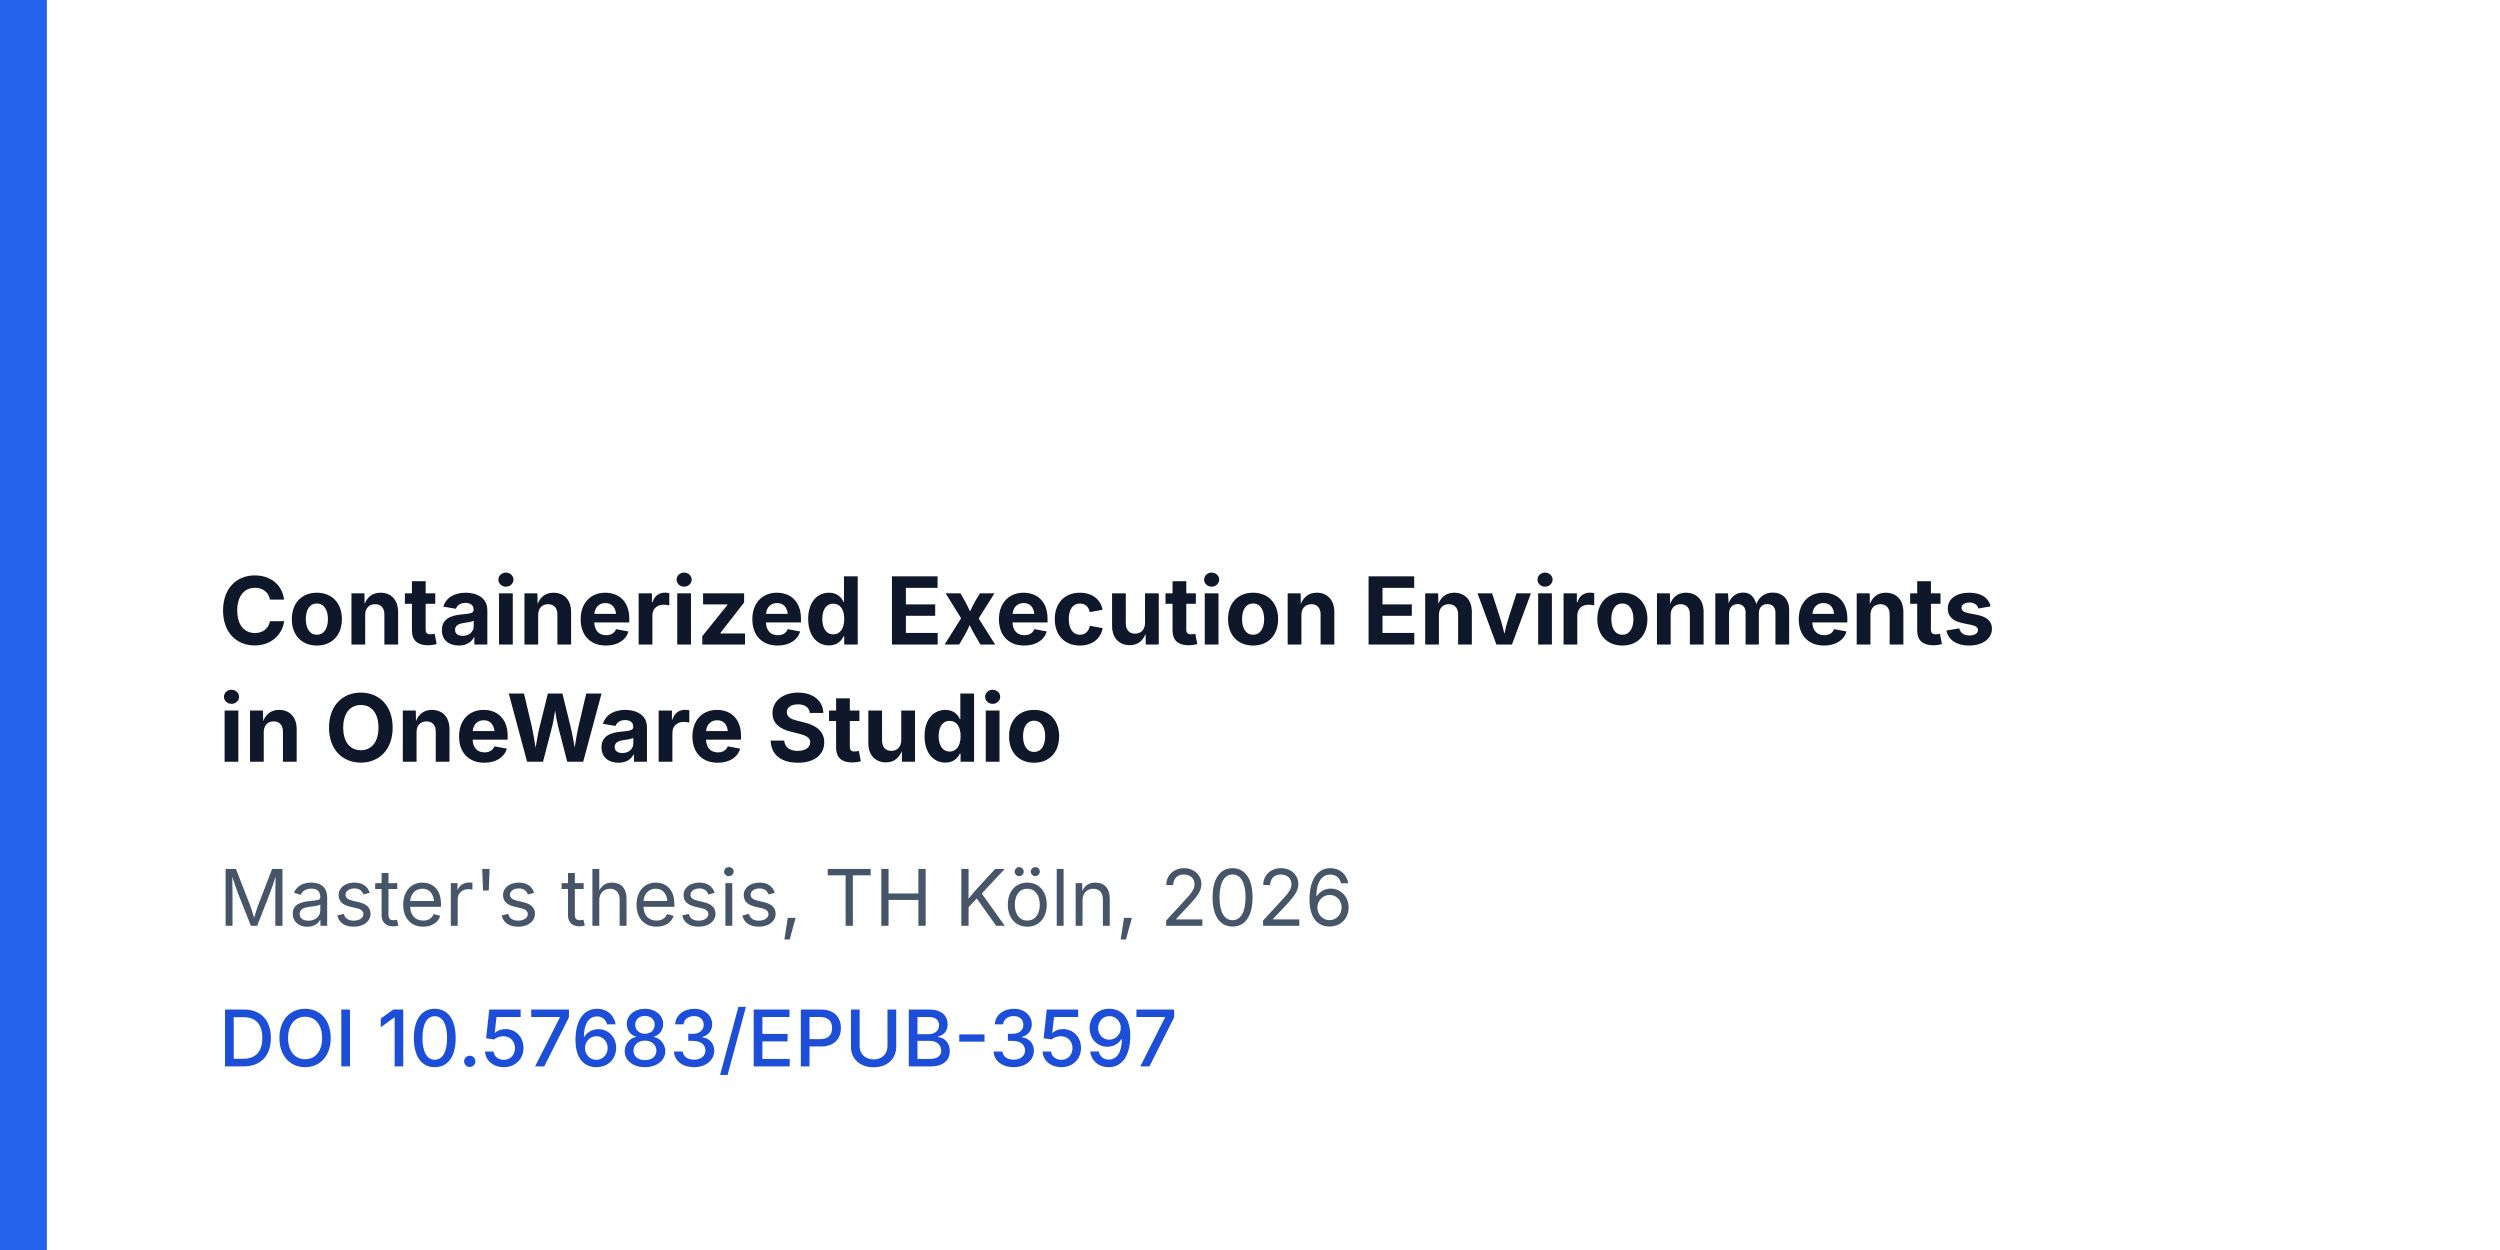
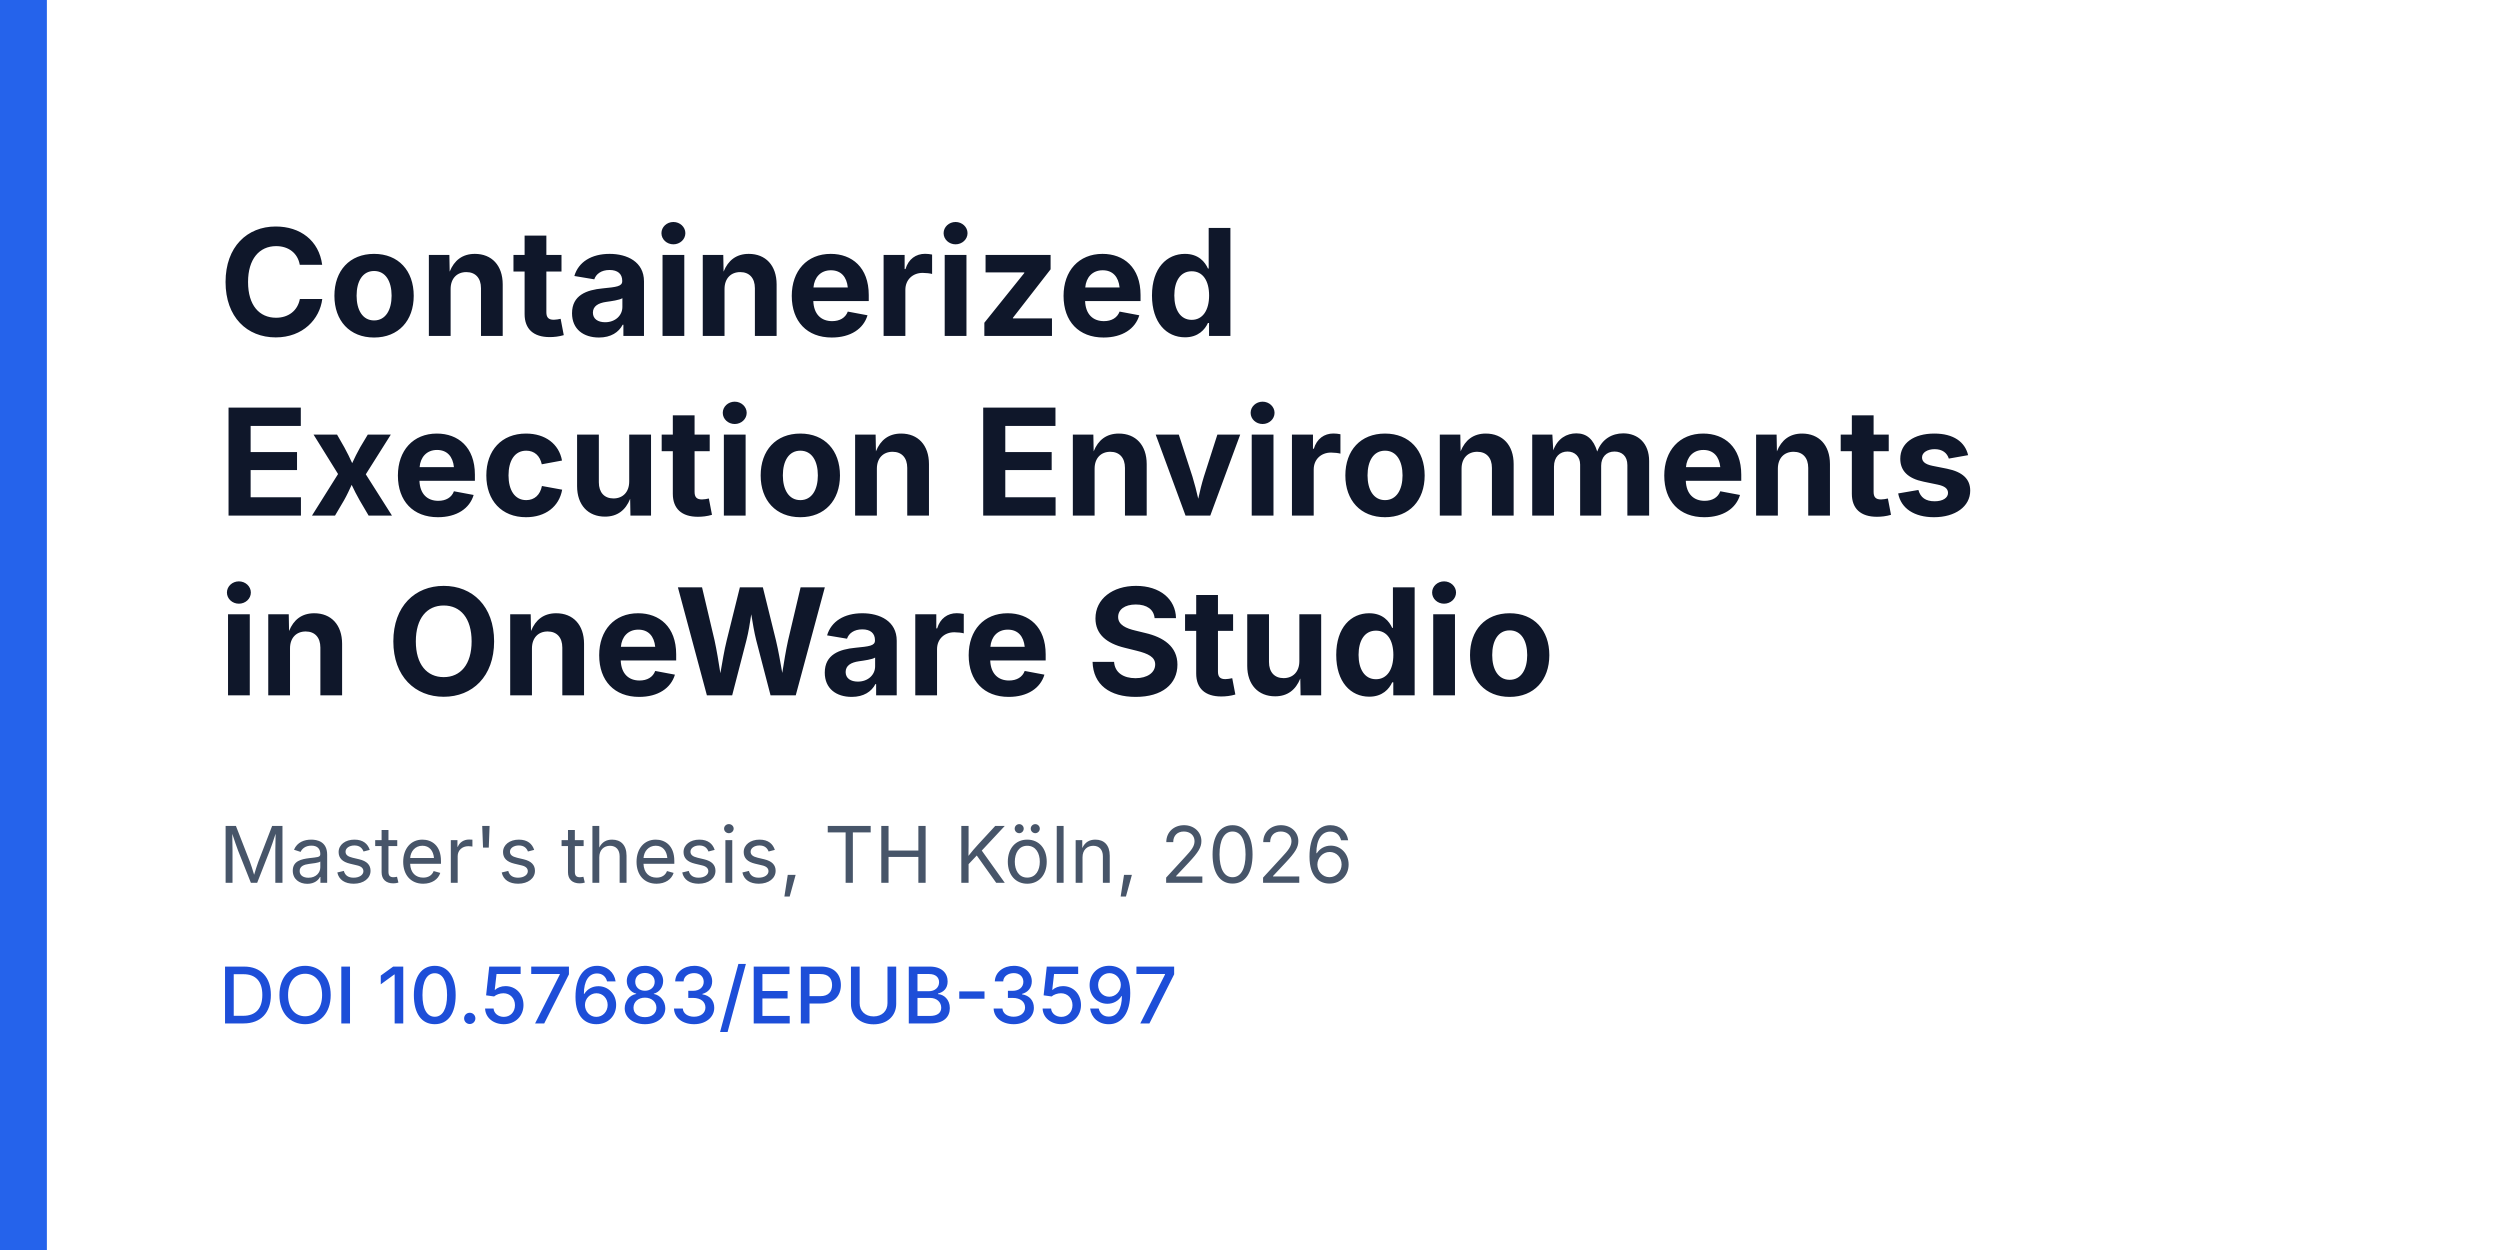
<svg xmlns="http://www.w3.org/2000/svg" width="1280" height="640" viewBox="0 0 1280 640" role="img" aria-labelledby="card-title card-desc">
  <rect width="1280" height="640" fill="#FFFFFF" />
  <rect x="0" y="0" width="24" height="640" fill="#2563EB" />
  <g font-family="Inter, Helvetica, Arial, sans-serif">
-     <text x="112" y="330" font-size="48" font-weight="700" fill="#0F172A">Containerized Execution Environments</text>
-     <text x="112" y="390" font-size="48" font-weight="700" fill="#0F172A">in OneWare Studio</text>
-     <text x="112" y="474" font-size="40" font-weight="400" fill="#475569">Master's thesis, TH Köln, 2026</text>
-     <text x="112" y="546" font-size="40" font-weight="500" fill="#1D4ED8">DOI 10.57683/EPUB-3597</text>
+     <text x="112" y="172" font-size="76" font-weight="700" fill="#0F172A">Containerized</text>
+     <text x="112" y="264" font-size="76" font-weight="700" fill="#0F172A">Execution Environments</text>
+     <text x="112" y="356" font-size="76" font-weight="700" fill="#0F172A">in OneWare Studio</text>
+     <text x="112" y="452" font-size="40" font-weight="400" fill="#475569">Master's thesis, TH Köln, 2026</text>
+     <text x="112" y="524" font-size="40" font-weight="500" fill="#1D4ED8">DOI 10.57683/EPUB-3597</text>
  </g>
</svg>
